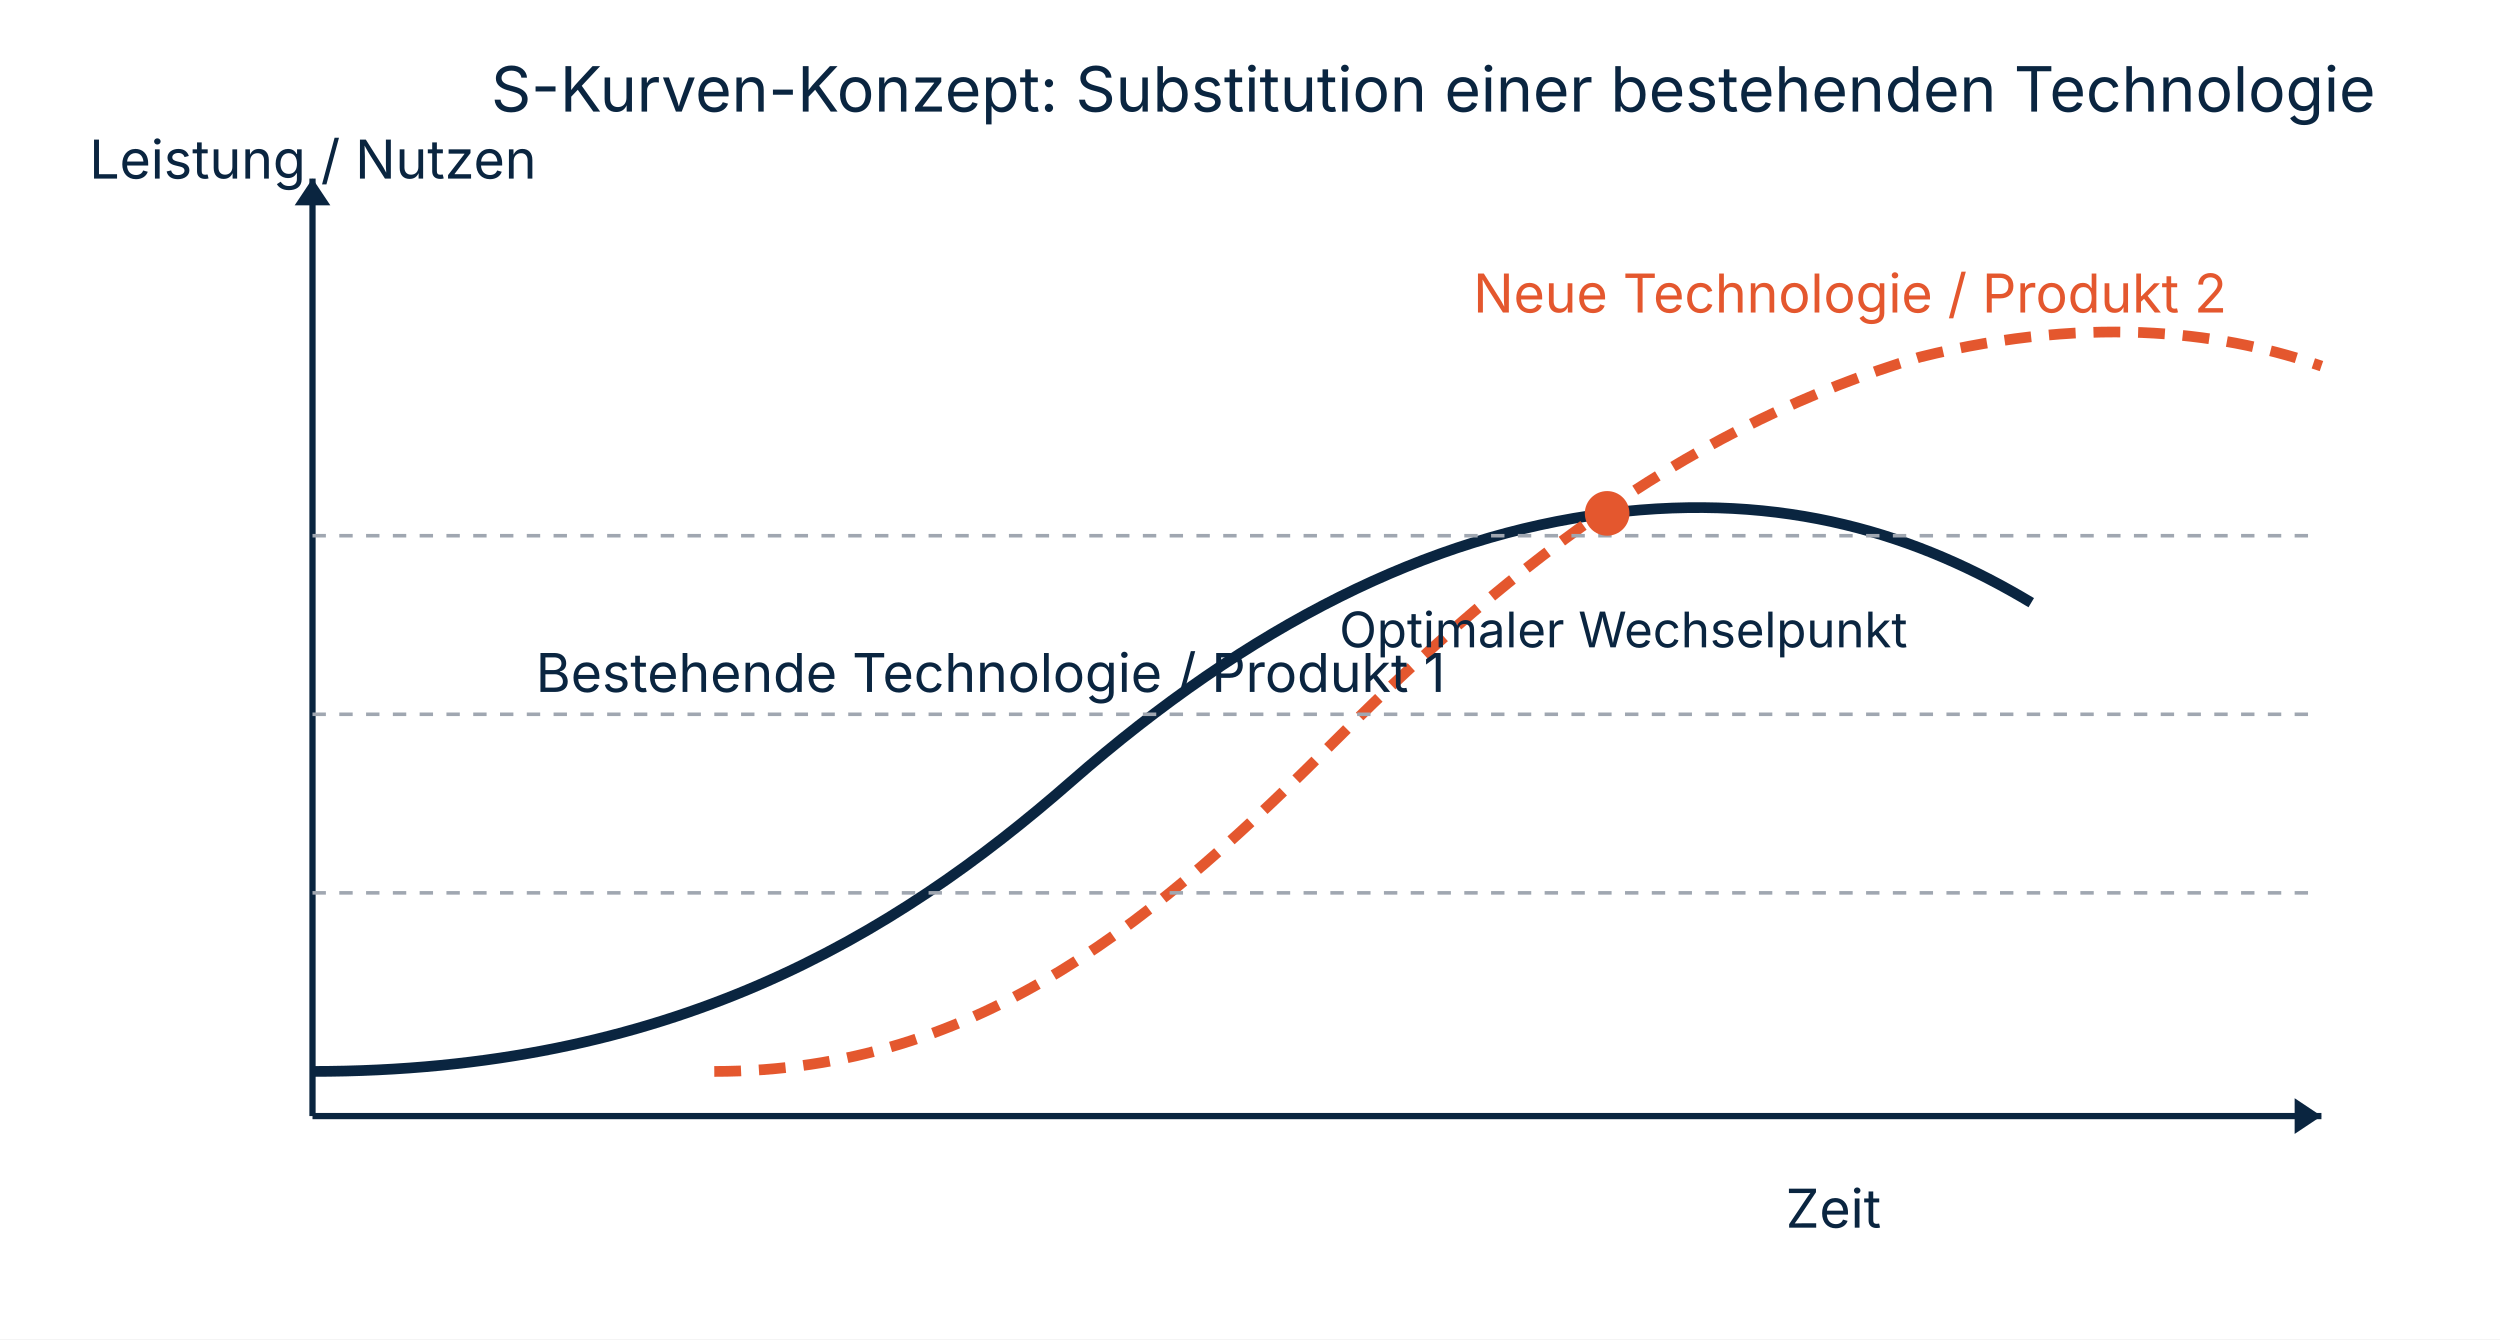
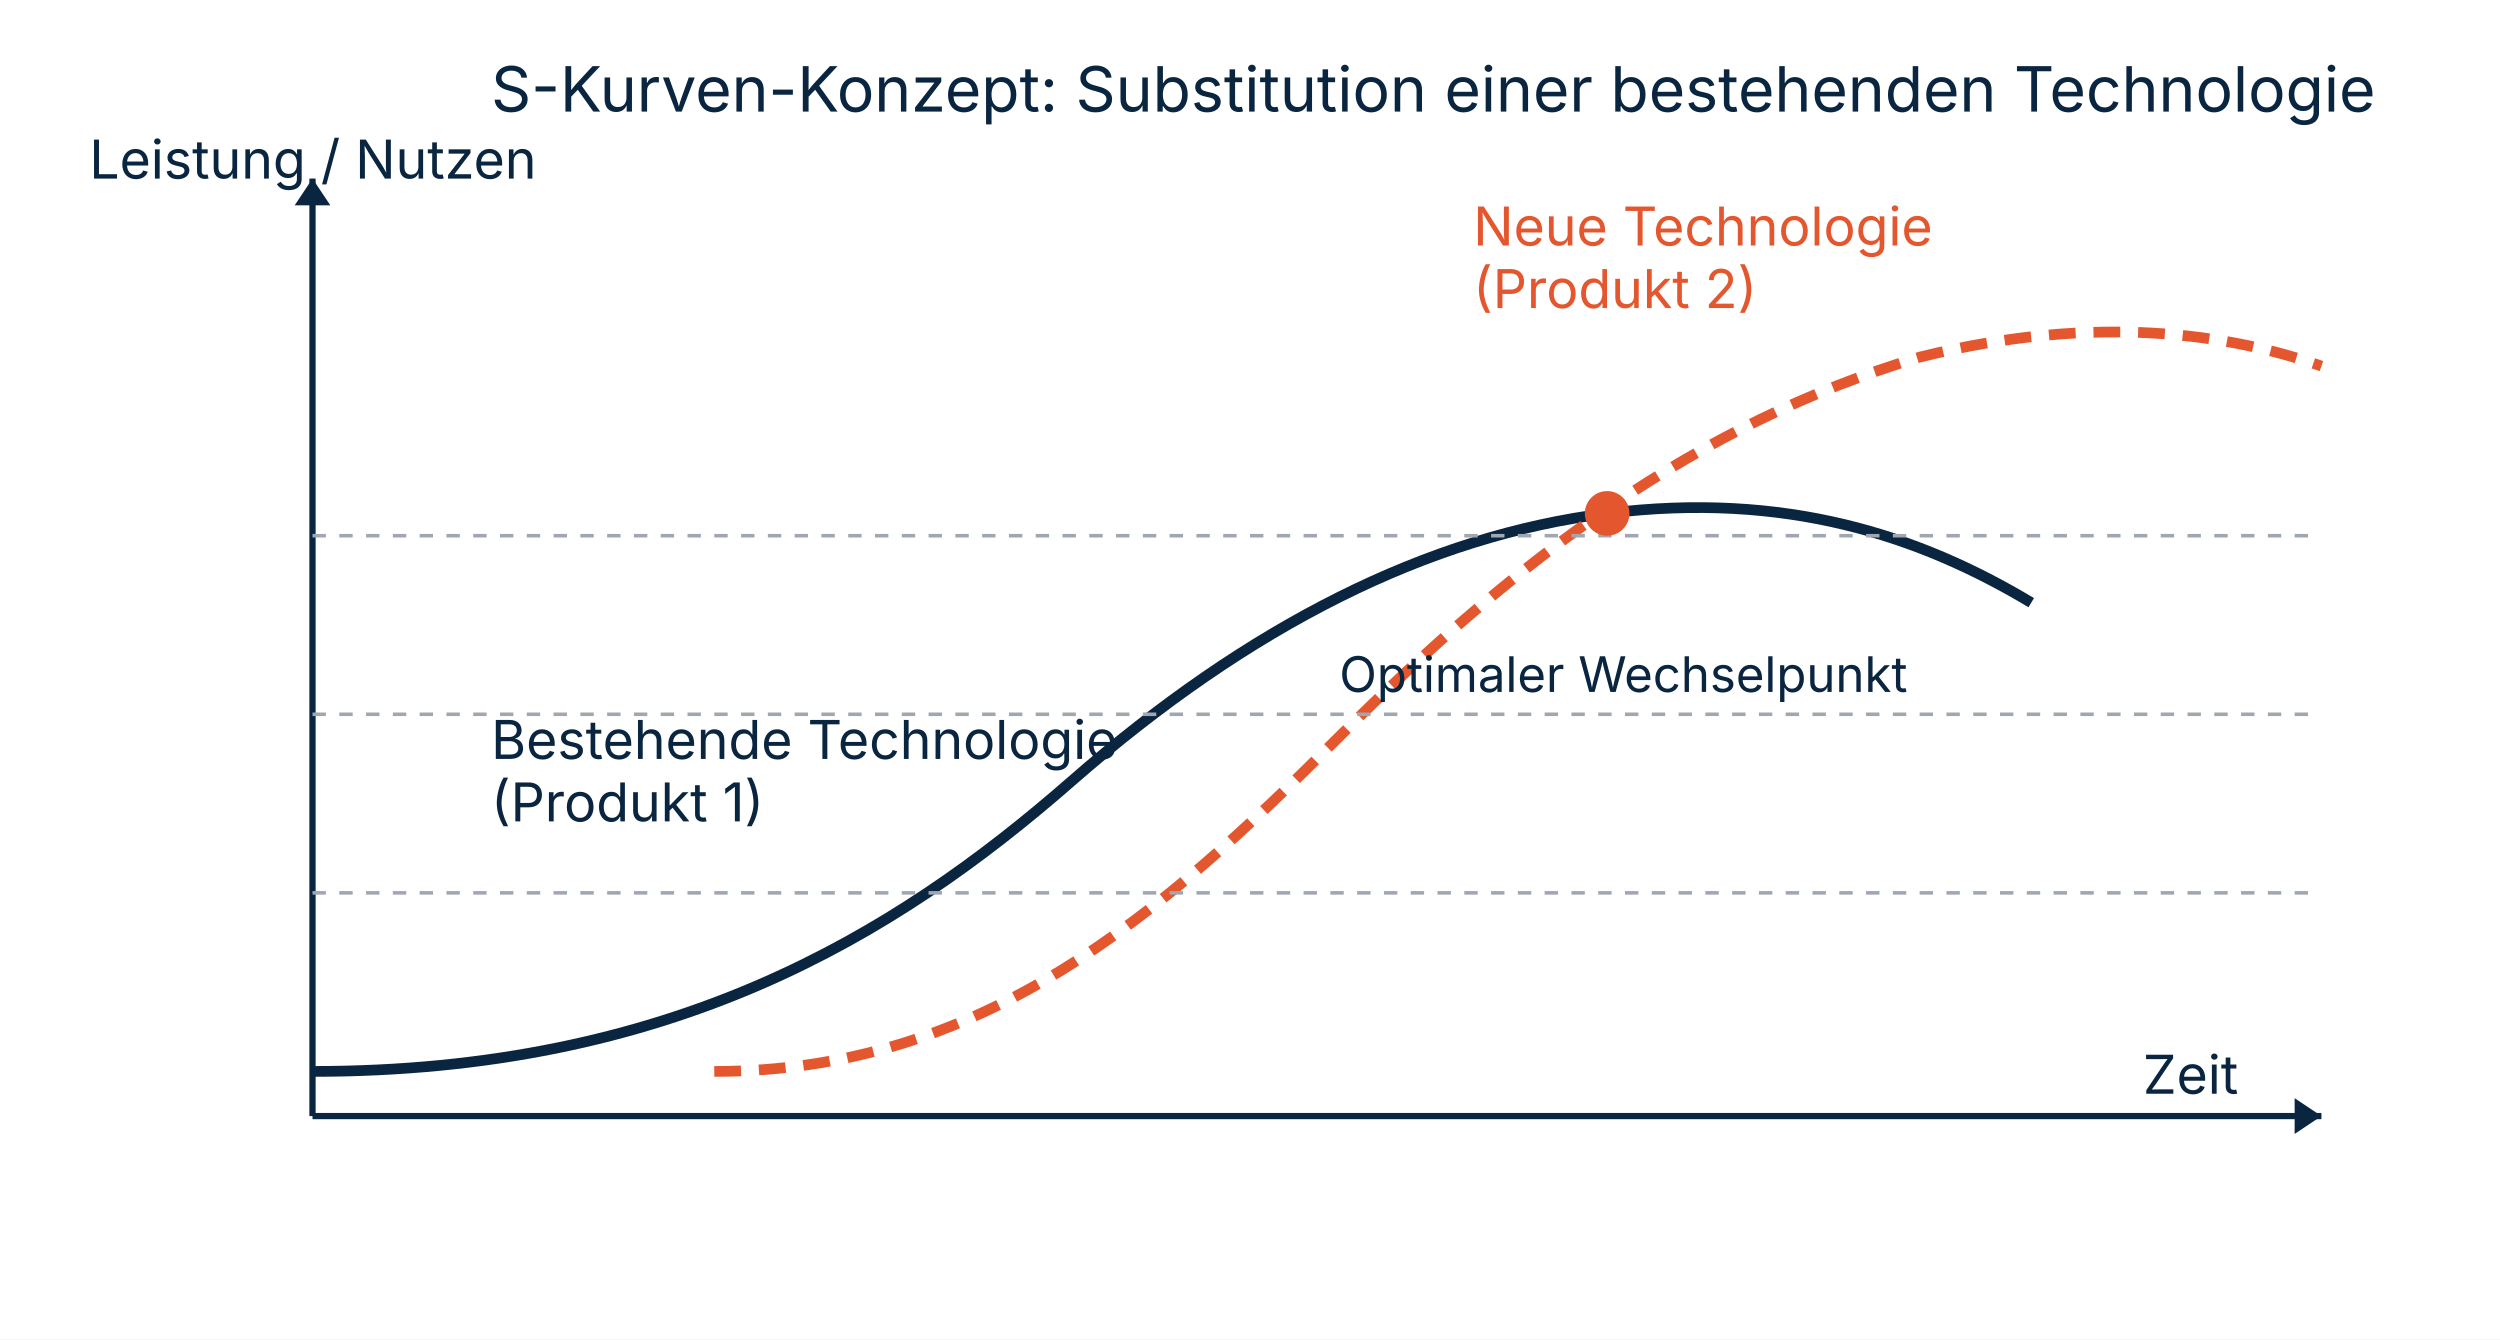
<svg xmlns="http://www.w3.org/2000/svg" width="560" height="300" viewBox="0 0 560 300">
  <rect x="0" y="0" width="560" height="300" fill="white" />
  <line x1="70" y1="250" x2="520" y2="250" stroke="#0A2540" stroke-width="1.4" />
  <line x1="70" y1="40" x2="70" y2="250" stroke="#0A2540" stroke-width="1.4" />
  <polygon points="520,250 514,246 514,254" fill="#0A2540" />
  <polygon points="70,40 66,46 74,46" fill="#0A2540" />
+   <text x="480" y="245" font-size="12" font-family="system-ui, -apple-system, sans-serif" fill="#0A2540">
+     Zeit
+   </text>
  <text x="20" y="40" font-size="12" font-family="system-ui, -apple-system, sans-serif" fill="#0A2540">
    Leistung / Nutzen
-   </text>
-   <text x="400" y="275" font-size="12" font-family="system-ui, -apple-system, sans-serif" fill="#0A2540">
-     Zeit
  </text>
  <path d="M 70 240            C 150 240 200 210 240 175            C 280 140 320 120 360 115            C 400 110 430 120 455 135" fill="none" stroke="#0A2540" stroke-width="2.4" />
  <path d="M 160 240            C 220 240 260 205 300 165            C 340 125 380 95 430 80            C 470 70 500 75 520 82" fill="none" stroke="#E4572E" stroke-width="2.4" stroke-dasharray="6 4" />
  <line x1="70" y1="200" x2="520" y2="200" stroke="#A0A7B1" stroke-width="0.8" stroke-dasharray="3 3" />
  <line x1="70" y1="160" x2="520" y2="160" stroke="#A0A7B1" stroke-width="0.8" stroke-dasharray="3 3" />
  <line x1="70" y1="120" x2="520" y2="120" stroke="#A0A7B1" stroke-width="0.8" stroke-dasharray="3 3" />
-   <text x="120" y="155" font-size="12" font-family="system-ui, -apple-system, sans-serif" fill="#0A2540">
-     Bestehende Technologie / Produkt 1
+   <text x="110" y="170" font-size="12" font-family="system-ui, -apple-system, sans-serif" fill="#0A2540">
+     <tspan x="110" dy="0">Bestehende Technologie</tspan>
+     <tspan x="110" dy="14">(Produkt 1)</tspan>
  </text>
-   <text x="330" y="70" font-size="12" font-family="system-ui, -apple-system, sans-serif" fill="#E4572E">
-     Neue Technologie / Produkt 2
+   <text x="330" y="55" font-size="12" font-family="system-ui, -apple-system, sans-serif" fill="#E4572E">
+     <tspan x="330" dy="0">Neue Technologie</tspan>
+     <tspan x="330" dy="14">(Produkt 2)</tspan>
  </text>
  <circle cx="360" cy="115" r="5" fill="#E4572E" />
-   <text x="300" y="145" font-size="11" font-family="system-ui, -apple-system, sans-serif" fill="#0A2540">
+   <text x="300" y="155" font-size="11" font-family="system-ui, -apple-system, sans-serif" fill="#0A2540">
    Optimaler Wechselpunkt
  </text>
  <text x="110" y="25" font-size="14" font-family="system-ui, -apple-system, sans-serif" fill="#0A2540">
    S-Kurven-Konzept: Substitution einer bestehenden Technologie
  </text>
</svg>
